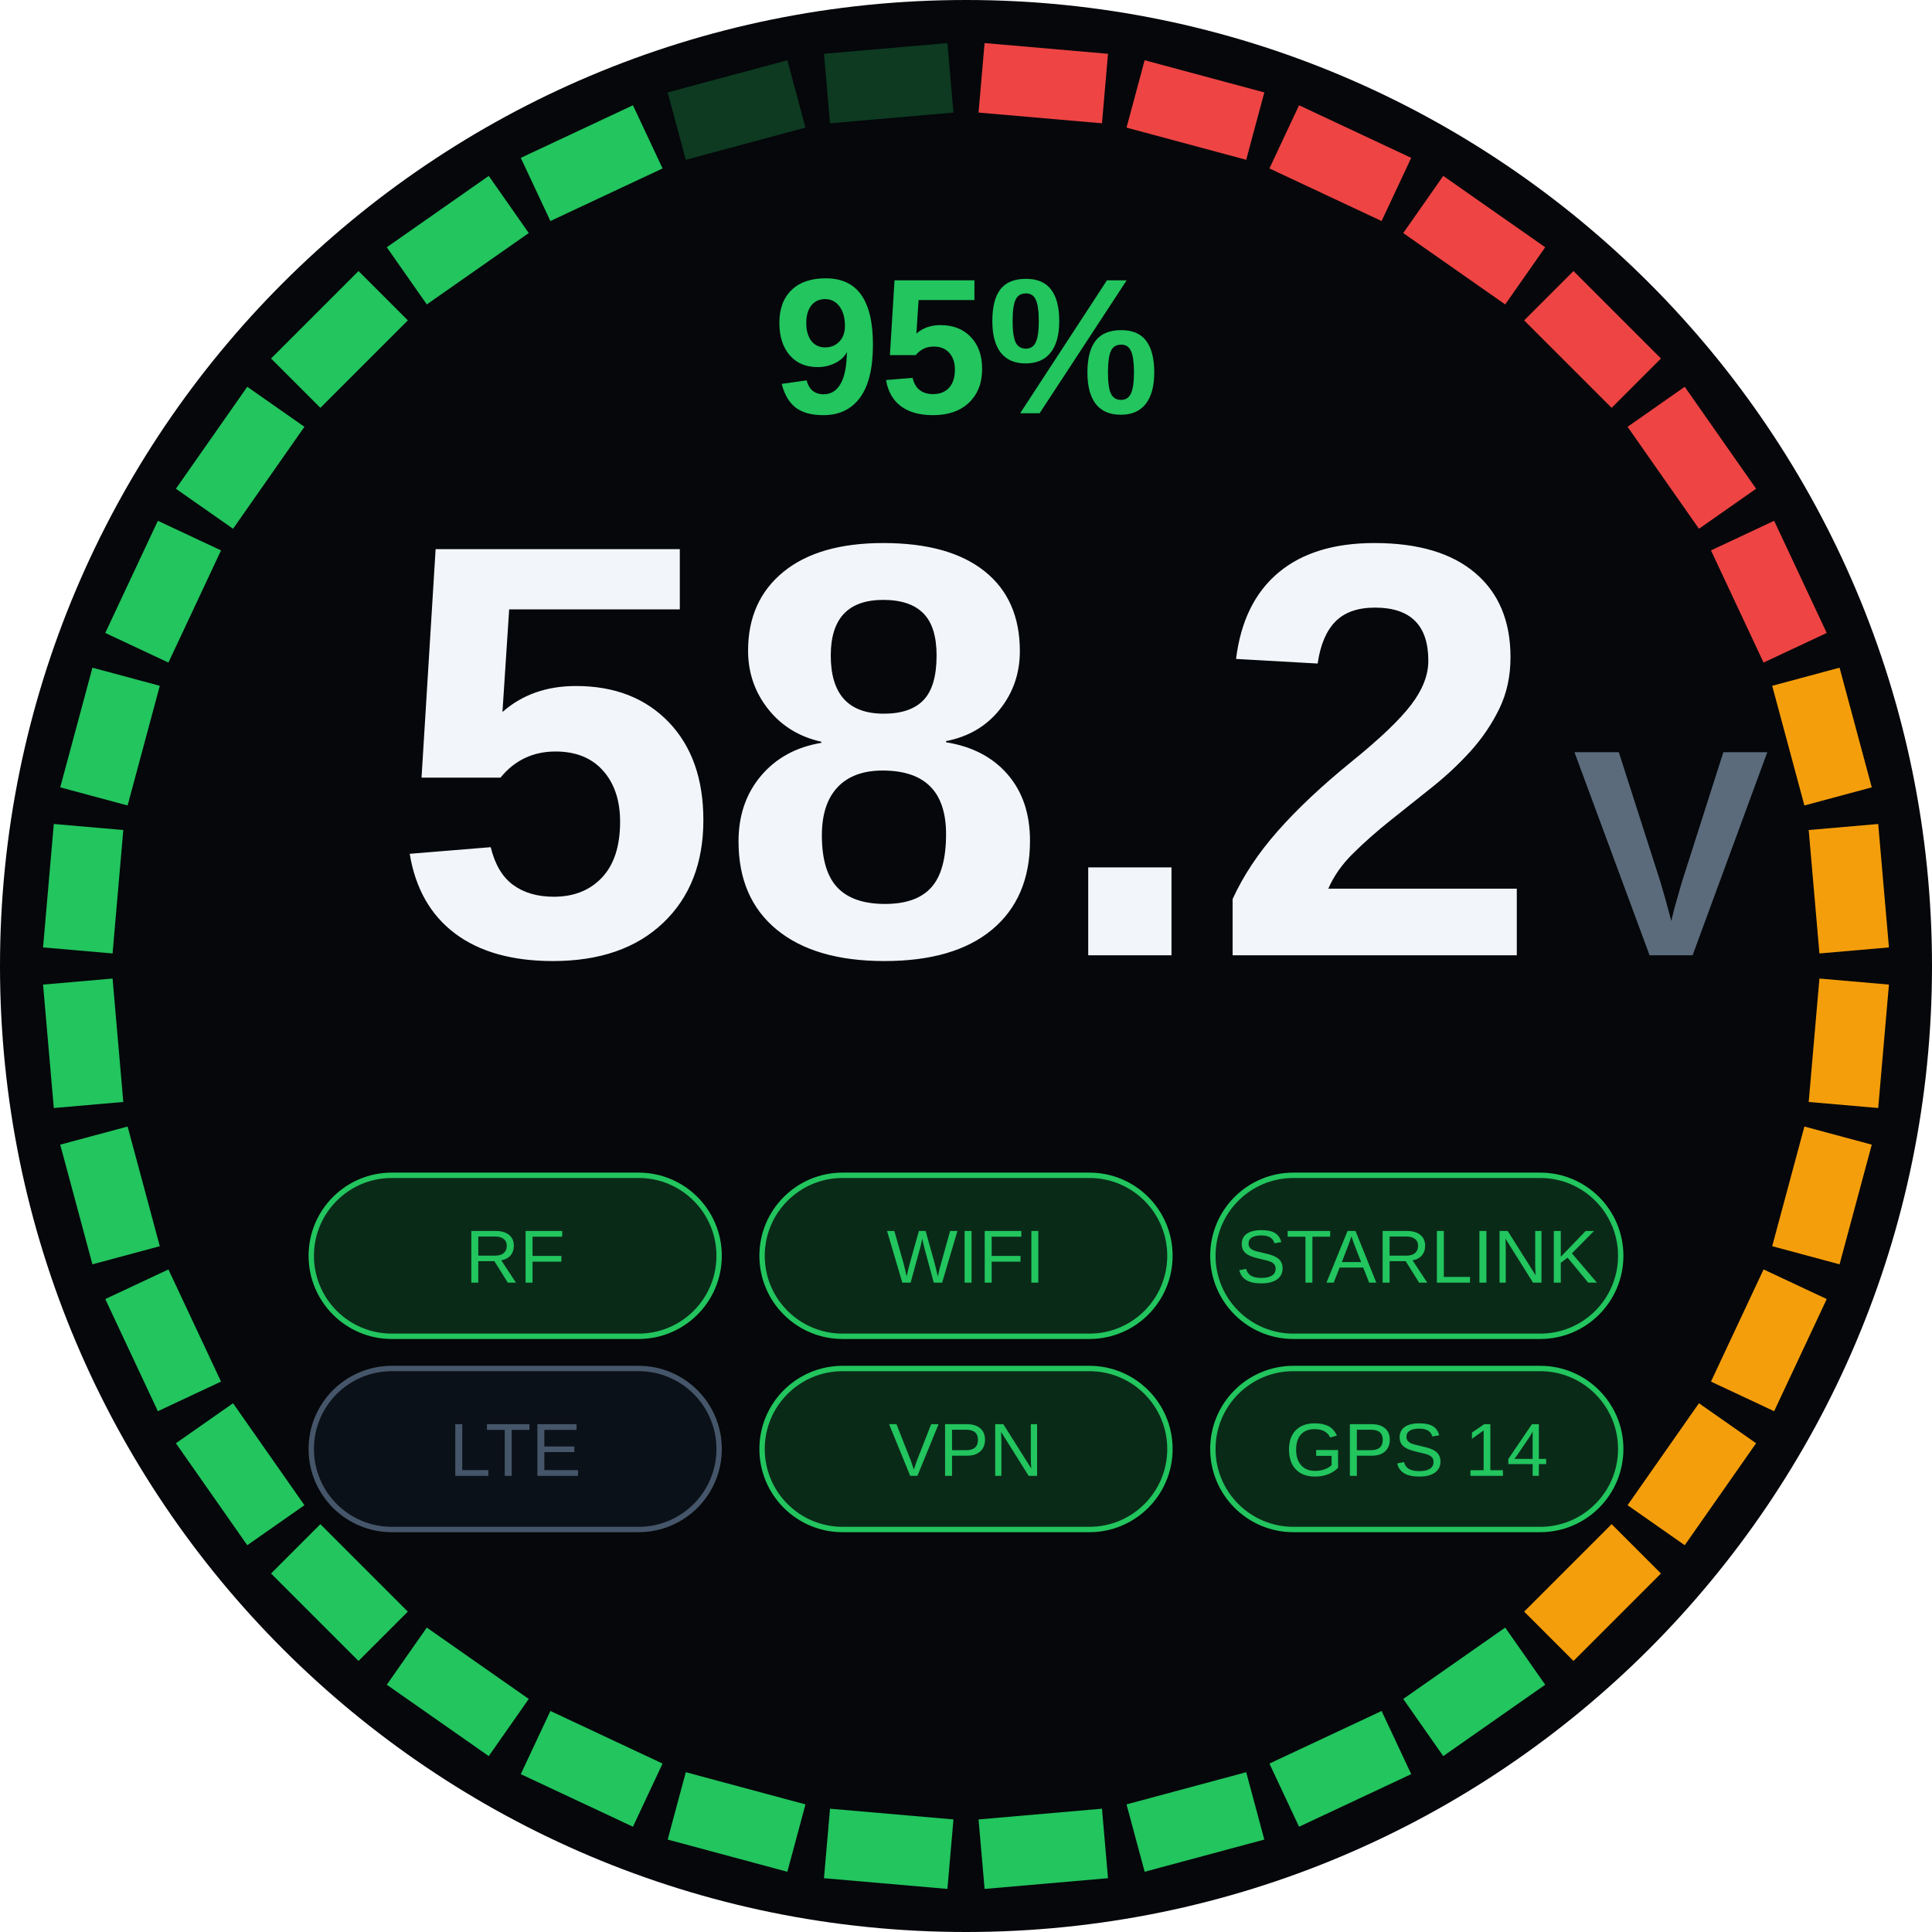
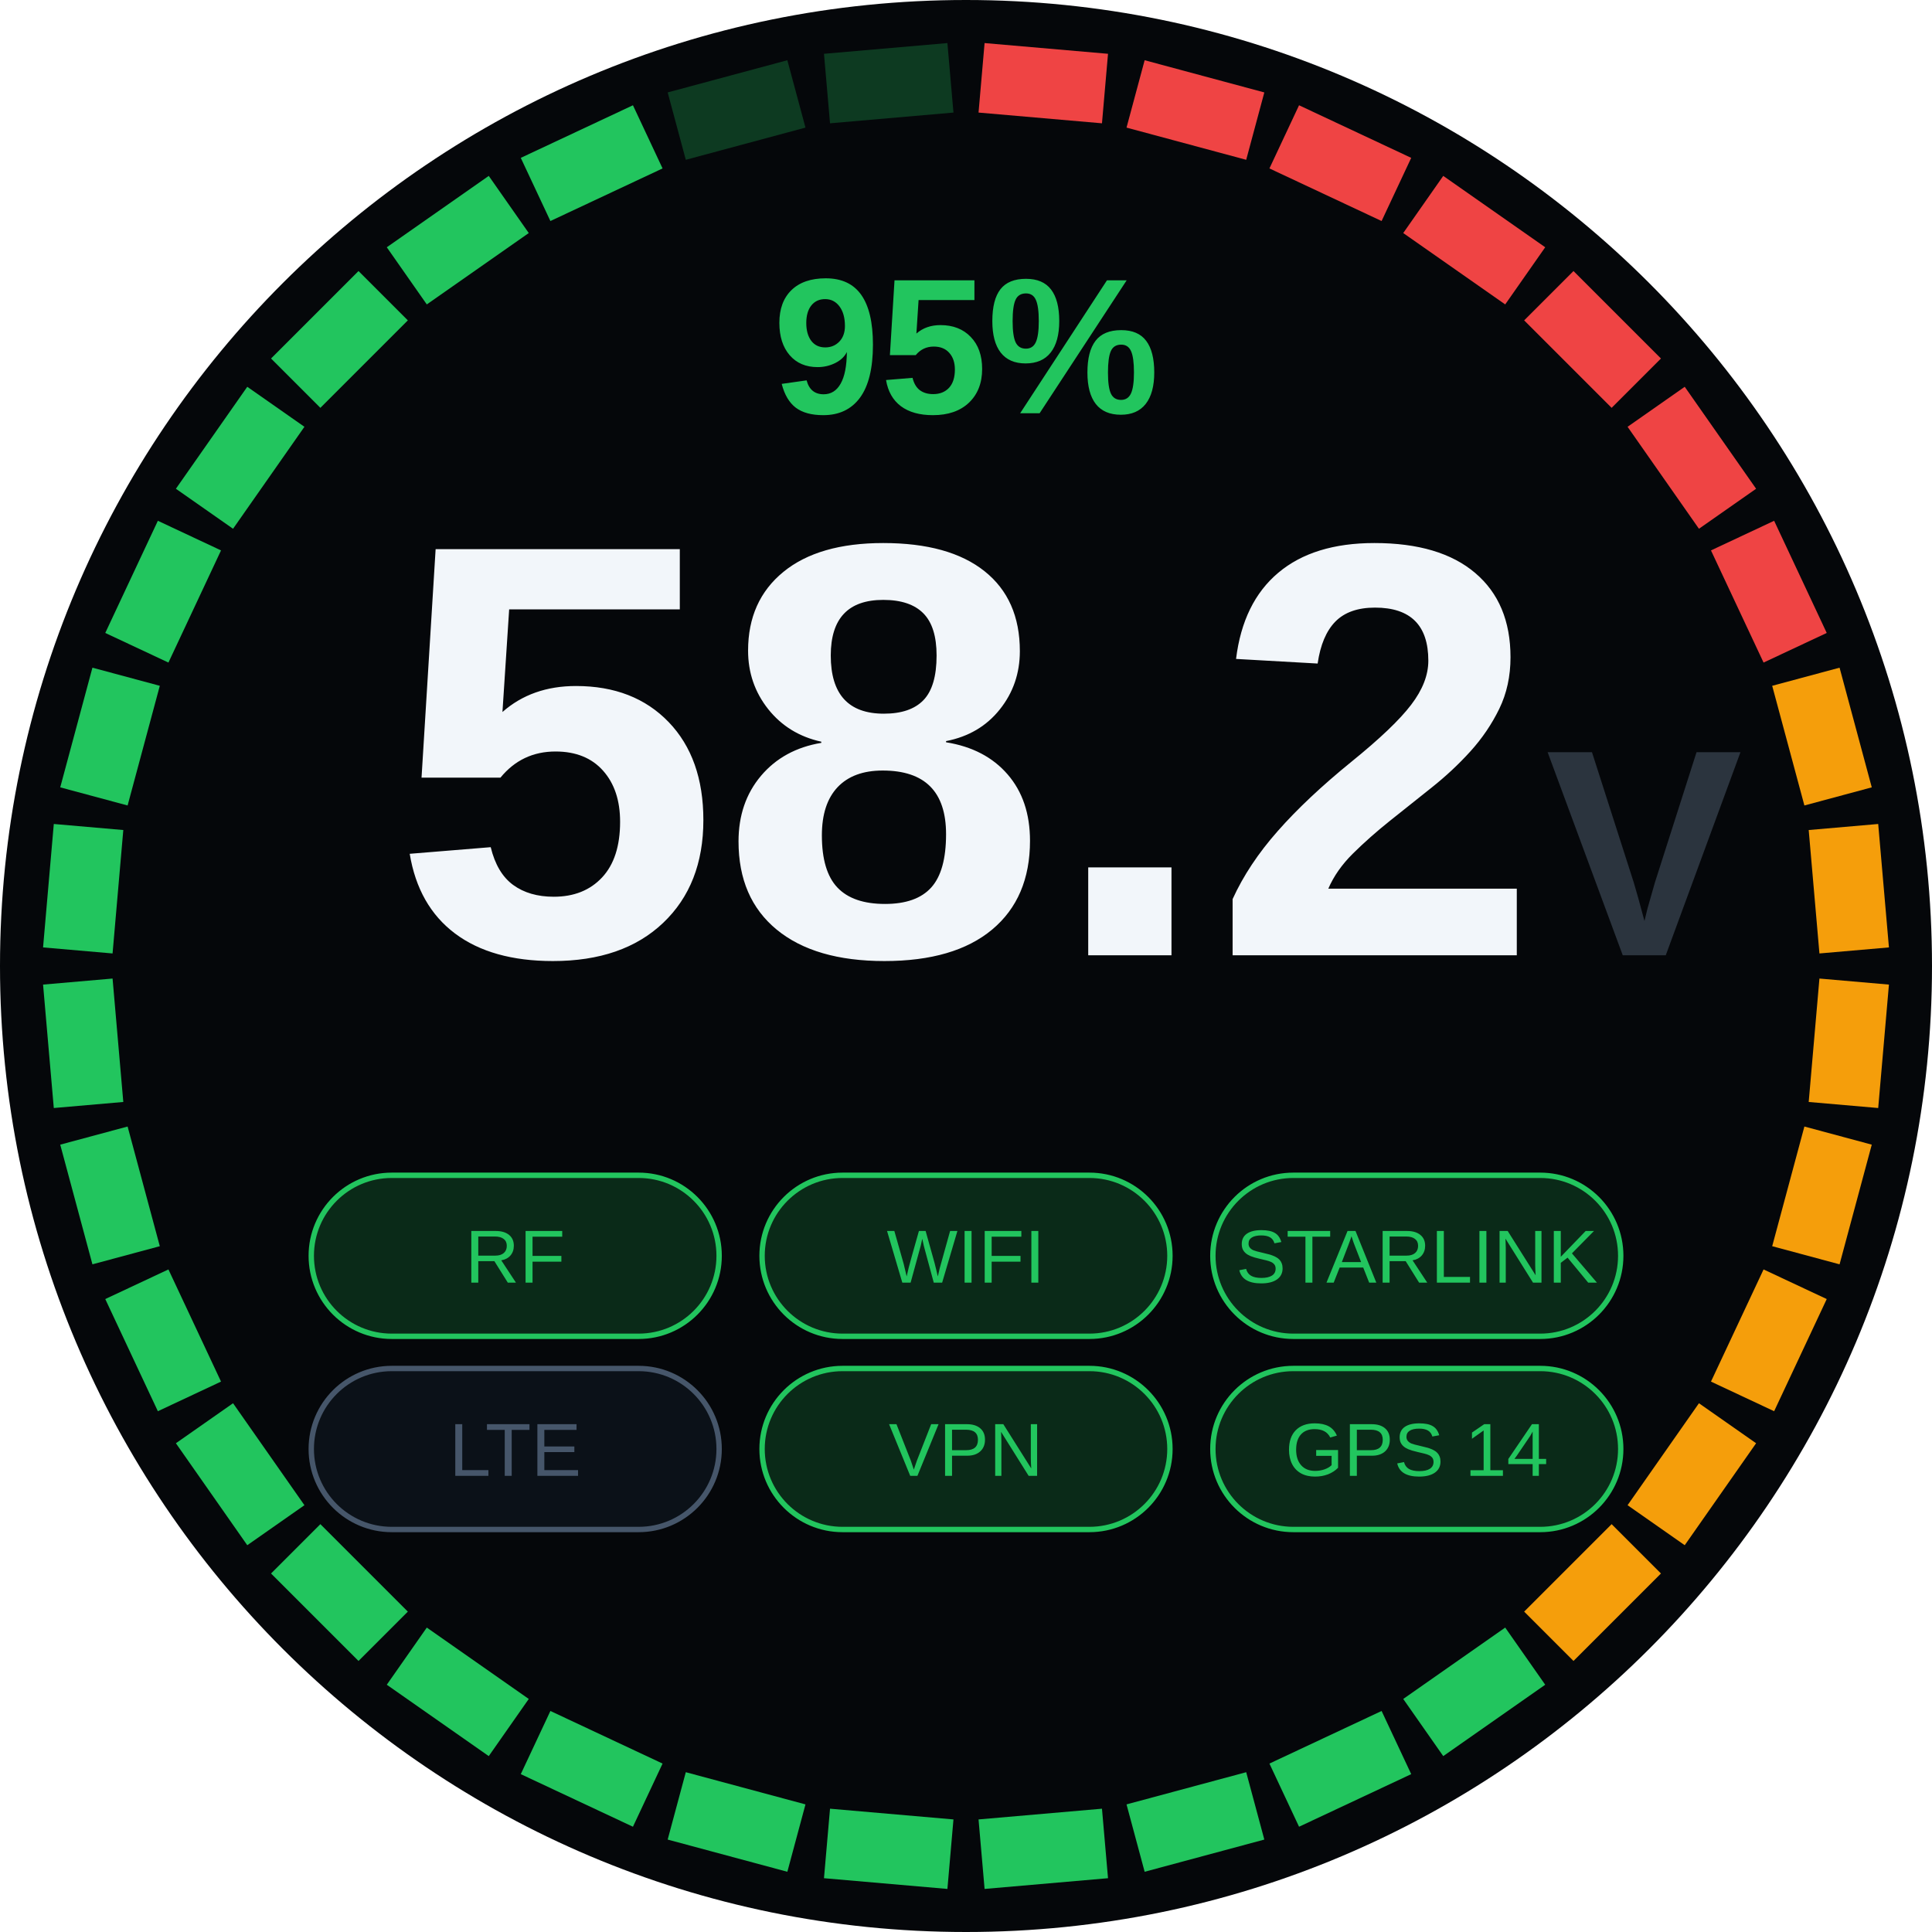
<svg xmlns="http://www.w3.org/2000/svg" width="360" height="360" viewBox="0 0 360 360">
  <defs>
    <clipPath id="round">
      <circle cx="180" cy="180" r="180" />
    </clipPath>
  </defs>
  <g clip-path="url(#round)">
    <rect width="360" height="360" fill="#05070A" />
    <line x1="182.9" y1="14.5" x2="205.9" y2="16.5" stroke="#EF4444" stroke-width="13" />
    <line x1="211.6" y1="17.5" x2="233.9" y2="23.5" stroke="#EF4444" stroke-width="13" />
    <line x1="239.3" y1="25.5" x2="260.2" y2="35.3" stroke="#EF4444" stroke-width="13" />
    <line x1="265.2" y1="38.1" x2="284.2" y2="51.4" stroke="#EF4444" stroke-width="13" />
    <line x1="288.6" y1="55.1" x2="304.9" y2="71.4" stroke="#EF4444" stroke-width="13" />
    <line x1="308.6" y1="75.8" x2="321.9" y2="94.8" stroke="#EF4444" stroke-width="13" />
    <line x1="324.7" y1="99.8" x2="334.5" y2="120.7" stroke="#EF4444" stroke-width="13" />
    <line x1="336.5" y1="126.1" x2="342.5" y2="148.4" stroke="#F59E0B" stroke-width="13" />
    <line x1="343.5" y1="154.1" x2="345.5" y2="177.1" stroke="#F59E0B" stroke-width="13" />
    <line x1="345.5" y1="182.9" x2="343.5" y2="205.9" stroke="#F59E0B" stroke-width="13" />
    <line x1="342.5" y1="211.6" x2="336.5" y2="233.9" stroke="#F59E0B" stroke-width="13" />
    <line x1="334.5" y1="239.3" x2="324.7" y2="260.2" stroke="#F59E0B" stroke-width="13" />
    <line x1="321.9" y1="265.2" x2="308.6" y2="284.2" stroke="#F59E0B" stroke-width="13" />
    <line x1="304.9" y1="288.6" x2="288.6" y2="304.9" stroke="#F59E0B" stroke-width="13" />
    <line x1="284.2" y1="308.6" x2="265.2" y2="321.9" stroke="#22C55E" stroke-width="13" />
    <line x1="260.2" y1="324.7" x2="239.3" y2="334.5" stroke="#22C55E" stroke-width="13" />
    <line x1="233.9" y1="336.5" x2="211.6" y2="342.5" stroke="#22C55E" stroke-width="13" />
    <line x1="205.9" y1="343.5" x2="182.9" y2="345.5" stroke="#22C55E" stroke-width="13" />
    <line x1="177.1" y1="345.5" x2="154.1" y2="343.5" stroke="#22C55E" stroke-width="13" />
    <line x1="148.4" y1="342.5" x2="126.1" y2="336.5" stroke="#22C55E" stroke-width="13" />
    <line x1="120.7" y1="334.5" x2="99.8" y2="324.7" stroke="#22C55E" stroke-width="13" />
    <line x1="94.8" y1="321.9" x2="75.8" y2="308.6" stroke="#22C55E" stroke-width="13" />
    <line x1="71.4" y1="304.9" x2="55.1" y2="288.6" stroke="#22C55E" stroke-width="13" />
    <line x1="51.4" y1="284.2" x2="38.1" y2="265.2" stroke="#22C55E" stroke-width="13" />
    <line x1="35.3" y1="260.2" x2="25.5" y2="239.3" stroke="#22C55E" stroke-width="13" />
    <line x1="23.5" y1="233.9" x2="17.5" y2="211.6" stroke="#22C55E" stroke-width="13" />
    <line x1="16.5" y1="205.9" x2="14.5" y2="182.9" stroke="#22C55E" stroke-width="13" />
    <line x1="14.5" y1="177.1" x2="16.5" y2="154.1" stroke="#22C55E" stroke-width="13" />
    <line x1="17.5" y1="148.4" x2="23.5" y2="126.1" stroke="#22C55E" stroke-width="13" />
    <line x1="25.5" y1="120.7" x2="35.3" y2="99.8" stroke="#22C55E" stroke-width="13" />
    <line x1="38.1" y1="94.8" x2="51.4" y2="75.8" stroke="#22C55E" stroke-width="13" />
    <line x1="55.1" y1="71.4" x2="71.4" y2="55.1" stroke="#22C55E" stroke-width="13" />
    <line x1="75.8" y1="51.4" x2="94.8" y2="38.1" stroke="#22C55E" stroke-width="13" />
    <line x1="99.8" y1="35.3" x2="120.7" y2="25.5" stroke="#22C55E" stroke-width="13" />
    <line x1="126.1" y1="23.5" x2="148.4" y2="17.5" stroke="#0D3A21" stroke-width="13" />
    <line x1="154.1" y1="16.5" x2="177.1" y2="14.5" stroke="#0D3A21" stroke-width="13" />
    <text x="180" y="77" fill="#22C55E" font-family="Montserrat, Arial" font-size="36" font-weight="bold" text-anchor="middle">95%</text>
    <text x="180" y="178" fill="#F2F6FA" font-family="Arial, Montserrat" font-size="110" font-weight="bold" text-anchor="middle">58.2</text>
-     <text x="293" y="178" fill="#5B6B7C" font-family="Arial, Montserrat" font-size="55" font-weight="bold" text-anchor="start">V</text>
+     <text x="288" y="178" fill="#2B343E" font-family="Arial, Montserrat" font-size="55" font-weight="bold" text-anchor="start">V</text>
    <rect x="58" y="219" width="76" height="30" rx="15" fill="#0A2A18" stroke="#22C55E" />
    <text x="96" y="239" fill="#22C55E" font-family="Montserrat, Arial" font-size="14" text-anchor="middle">RF</text>
    <rect x="142" y="219" width="76" height="30" rx="15" fill="#0A2A18" stroke="#22C55E" />
    <text x="180" y="239" fill="#22C55E" font-family="Montserrat, Arial" font-size="14" text-anchor="middle">WIFI</text>
    <rect x="226" y="219" width="76" height="30" rx="15" fill="#0A2A18" stroke="#22C55E" />
    <text x="264" y="239" fill="#22C55E" font-family="Montserrat, Arial" font-size="14" text-anchor="middle">STARLINK</text>
    <rect x="58" y="255" width="76" height="30" rx="15" fill="#0B1118" stroke="#46566A" />
    <text x="96" y="275" fill="#46566A" font-family="Montserrat, Arial" font-size="14" text-anchor="middle">LTE</text>
    <rect x="142" y="255" width="76" height="30" rx="15" fill="#0A2A18" stroke="#22C55E" />
    <text x="180" y="275" fill="#22C55E" font-family="Montserrat, Arial" font-size="14" text-anchor="middle">VPN</text>
    <rect x="226" y="255" width="76" height="30" rx="15" fill="#0A2A18" stroke="#22C55E" />
    <text x="264" y="275" fill="#22C55E" font-family="Montserrat, Arial" font-size="14" text-anchor="middle">GPS 14</text>
  </g>
</svg>
